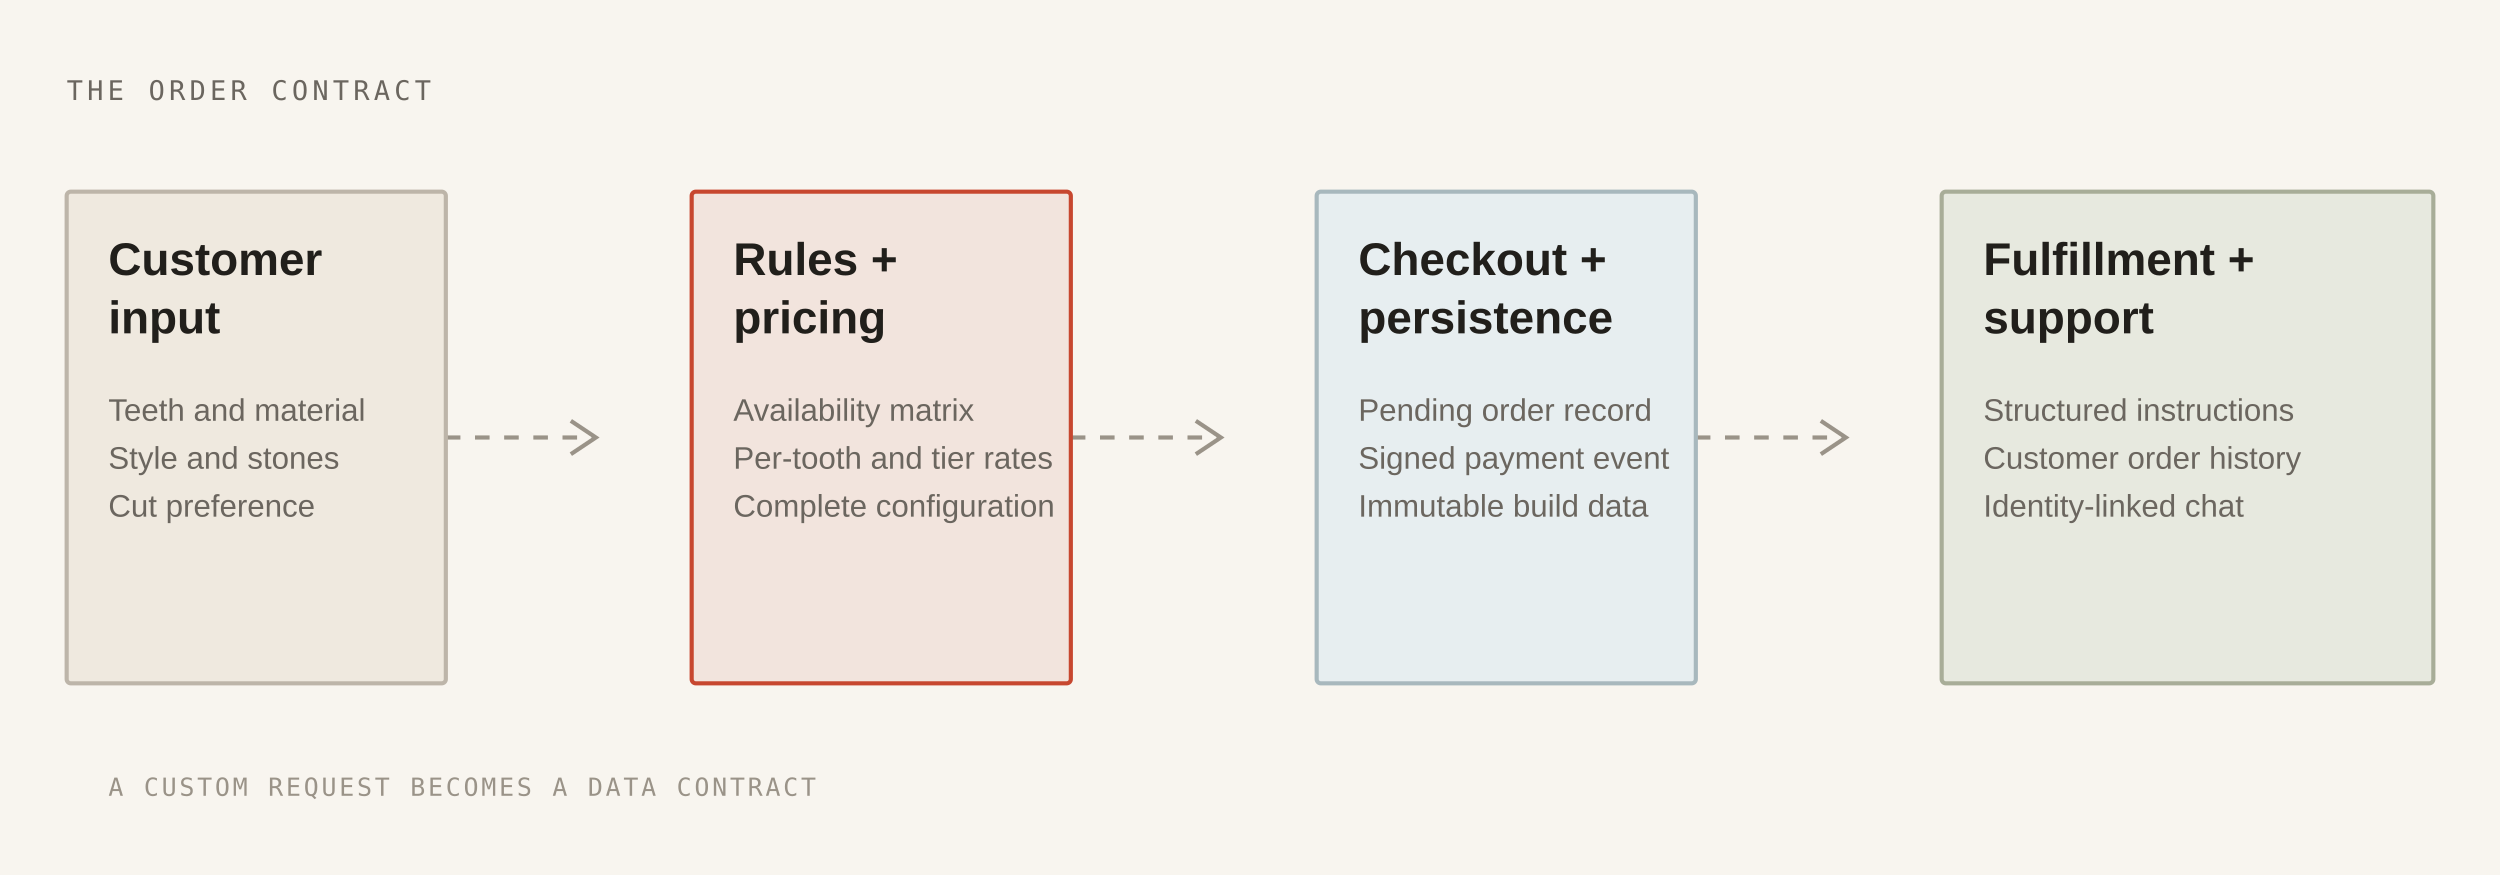
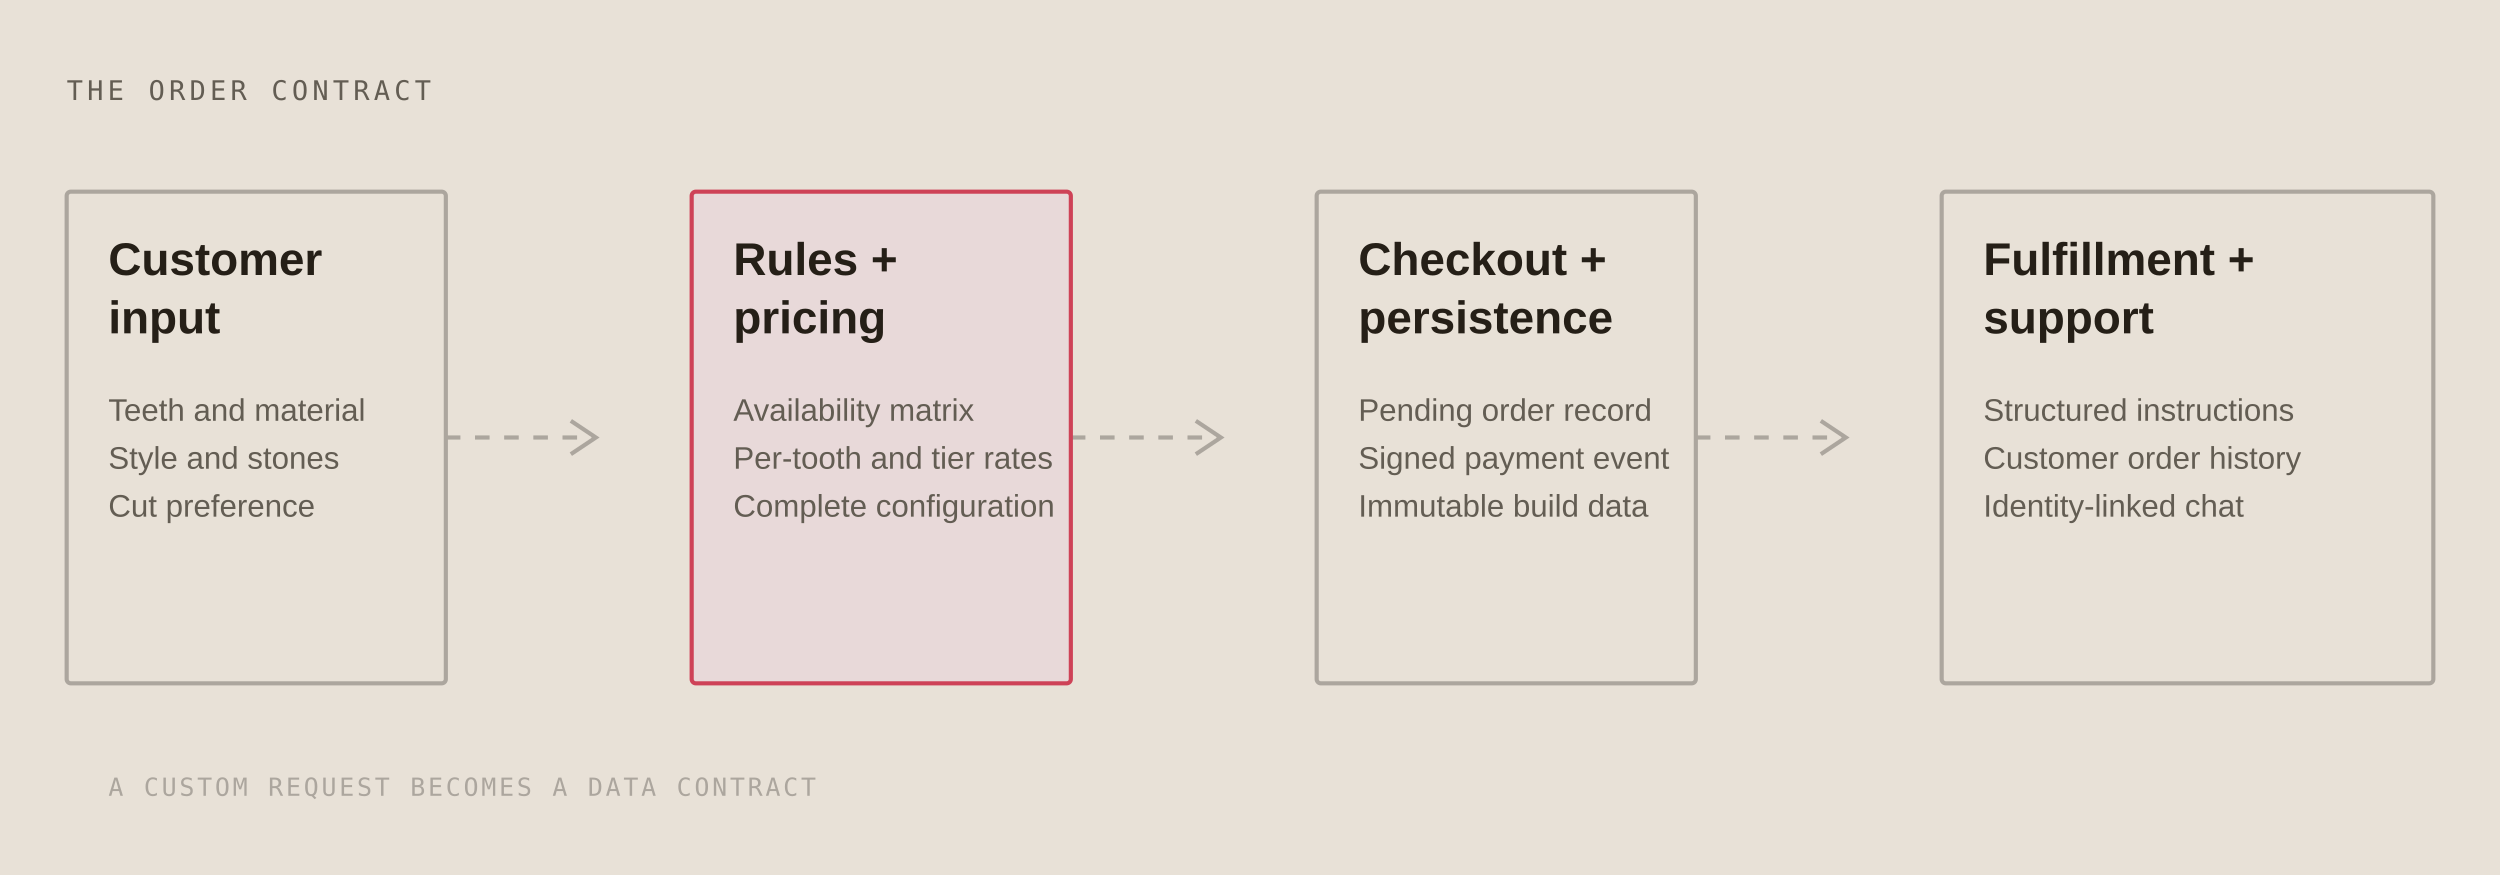
<svg xmlns="http://www.w3.org/2000/svg" width="1200" height="420" viewBox="0 0 1200 420" fill="none" role="img" aria-labelledby="title desc">
-   <rect width="1200" height="420" fill="#F8F5EF" />
-   <path d="M214 210H286M514 210H586M814 210H886" stroke="#9A9388" stroke-width="2" stroke-dasharray="7 7" />
-   <path d="M274 202L286 210L274 218M574 202L586 210L574 218M874 202L886 210L874 218" stroke="#9A9388" stroke-width="2" />
-   <rect x="32" y="92" width="182" height="236" rx="2" fill="#EFE9DF" stroke="#BDB5A9" stroke-width="2" />
-   <rect x="332" y="92" width="182" height="236" rx="2" fill="#F2E4DD" stroke="#C7472F" stroke-width="2" />
-   <rect x="632" y="92" width="182" height="236" rx="2" fill="#E7EEF0" stroke="#A8B8BD" stroke-width="2" />
-   <rect x="932" y="92" width="236" height="236" rx="2" fill="#E7E9DF" stroke="#A8AD98" stroke-width="2" />
-   <text x="32" y="48" fill="#6B665F" font-family="ui-monospace, SFMono-Regular, Menlo, monospace" font-size="13" letter-spacing="2">THE ORDER CONTRACT</text>
-   <text x="52" y="132" fill="#211F1B" font-family="Arial, sans-serif" font-size="22" font-weight="700">Customer</text>
-   <text x="52" y="160" fill="#211F1B" font-family="Arial, sans-serif" font-size="22" font-weight="700">input</text>
-   <text x="52" y="202" fill="#6B665F" font-family="Arial, sans-serif" font-size="15">Teeth and material</text>
-   <text x="52" y="225" fill="#6B665F" font-family="Arial, sans-serif" font-size="15">Style and stones</text>
-   <text x="52" y="248" fill="#6B665F" font-family="Arial, sans-serif" font-size="15">Cut preference</text>
-   <text x="352" y="132" fill="#211F1B" font-family="Arial, sans-serif" font-size="22" font-weight="700">Rules +</text>
-   <text x="352" y="160" fill="#211F1B" font-family="Arial, sans-serif" font-size="22" font-weight="700">pricing</text>
-   <text x="352" y="202" fill="#6B665F" font-family="Arial, sans-serif" font-size="15">Availability matrix</text>
-   <text x="352" y="225" fill="#6B665F" font-family="Arial, sans-serif" font-size="15">Per-tooth and tier rates</text>
-   <text x="352" y="248" fill="#6B665F" font-family="Arial, sans-serif" font-size="15">Complete configuration</text>
-   <text x="652" y="132" fill="#211F1B" font-family="Arial, sans-serif" font-size="22" font-weight="700">Checkout +</text>
-   <text x="652" y="160" fill="#211F1B" font-family="Arial, sans-serif" font-size="22" font-weight="700">persistence</text>
-   <text x="652" y="202" fill="#6B665F" font-family="Arial, sans-serif" font-size="15">Pending order record</text>
-   <text x="652" y="225" fill="#6B665F" font-family="Arial, sans-serif" font-size="15">Signed payment event</text>
-   <text x="652" y="248" fill="#6B665F" font-family="Arial, sans-serif" font-size="15">Immutable build data</text>
-   <text x="952" y="132" fill="#211F1B" font-family="Arial, sans-serif" font-size="22" font-weight="700">Fulfillment +</text>
-   <text x="952" y="160" fill="#211F1B" font-family="Arial, sans-serif" font-size="22" font-weight="700">support</text>
-   <text x="952" y="202" fill="#6B665F" font-family="Arial, sans-serif" font-size="15">Structured instructions</text>
-   <text x="952" y="225" fill="#6B665F" font-family="Arial, sans-serif" font-size="15">Customer order history</text>
-   <text x="952" y="248" fill="#6B665F" font-family="Arial, sans-serif" font-size="15">Identity-linked chat</text>
-   <text x="52" y="382" fill="#9A9388" font-family="ui-monospace, SFMono-Regular, Menlo, monospace" font-size="12" letter-spacing="1.3">A CUSTOM REQUEST BECOMES A DATA CONTRACT</text>
+   <rect width="1200" height="420" fill="#E8E1D7" />
+   <path d="M214 210H286M514 210H586M814 210H886" stroke="#ACA69E" stroke-width="2" stroke-dasharray="7 7" />
+   <path d="M274 202L286 210L274 218M574 202L586 210L574 218M874 202L886 210L874 218" stroke="#ACA69E" stroke-width="2" />
+   <rect x="32" y="92" width="182" height="236" rx="2" fill="#E8E1D7" stroke="#ACA69E" stroke-width="2" />
+   <rect x="332" y="92" width="182" height="236" rx="2" fill="#E8D9D9" stroke="#CE4257" stroke-width="2" />
+   <rect x="632" y="92" width="182" height="236" rx="2" fill="#E8E1D7" stroke="#ACA69E" stroke-width="2" />
+   <rect x="932" y="92" width="236" height="236" rx="2" fill="#E8E1D7" stroke="#ACA69E" stroke-width="2" />
+   <text x="32" y="48" fill="#635D53" font-family="ui-monospace, SFMono-Regular, Menlo, monospace" font-size="13" letter-spacing="2">THE ORDER CONTRACT</text>
+   <text x="52" y="132" fill="#251F17" font-family="Plus Jakarta Sans, Arial, sans-serif" font-size="22" font-weight="700">Customer</text>
+   <text x="52" y="160" fill="#251F17" font-family="Plus Jakarta Sans, Arial, sans-serif" font-size="22" font-weight="700">input</text>
+   <text x="52" y="202" fill="#635D53" font-family="Plus Jakarta Sans, Arial, sans-serif" font-size="15">Teeth and material</text>
+   <text x="52" y="225" fill="#635D53" font-family="Plus Jakarta Sans, Arial, sans-serif" font-size="15">Style and stones</text>
+   <text x="52" y="248" fill="#635D53" font-family="Plus Jakarta Sans, Arial, sans-serif" font-size="15">Cut preference</text>
+   <text x="352" y="132" fill="#251F17" font-family="Plus Jakarta Sans, Arial, sans-serif" font-size="22" font-weight="700">Rules +</text>
+   <text x="352" y="160" fill="#251F17" font-family="Plus Jakarta Sans, Arial, sans-serif" font-size="22" font-weight="700">pricing</text>
+   <text x="352" y="202" fill="#635D53" font-family="Plus Jakarta Sans, Arial, sans-serif" font-size="15">Availability matrix</text>
+   <text x="352" y="225" fill="#635D53" font-family="Plus Jakarta Sans, Arial, sans-serif" font-size="15">Per-tooth and tier rates</text>
+   <text x="352" y="248" fill="#635D53" font-family="Plus Jakarta Sans, Arial, sans-serif" font-size="15">Complete configuration</text>
+   <text x="652" y="132" fill="#251F17" font-family="Plus Jakarta Sans, Arial, sans-serif" font-size="22" font-weight="700">Checkout +</text>
+   <text x="652" y="160" fill="#251F17" font-family="Plus Jakarta Sans, Arial, sans-serif" font-size="22" font-weight="700">persistence</text>
+   <text x="652" y="202" fill="#635D53" font-family="Plus Jakarta Sans, Arial, sans-serif" font-size="15">Pending order record</text>
+   <text x="652" y="225" fill="#635D53" font-family="Plus Jakarta Sans, Arial, sans-serif" font-size="15">Signed payment event</text>
+   <text x="652" y="248" fill="#635D53" font-family="Plus Jakarta Sans, Arial, sans-serif" font-size="15">Immutable build data</text>
+   <text x="952" y="132" fill="#251F17" font-family="Plus Jakarta Sans, Arial, sans-serif" font-size="22" font-weight="700">Fulfillment +</text>
+   <text x="952" y="160" fill="#251F17" font-family="Plus Jakarta Sans, Arial, sans-serif" font-size="22" font-weight="700">support</text>
+   <text x="952" y="202" fill="#635D53" font-family="Plus Jakarta Sans, Arial, sans-serif" font-size="15">Structured instructions</text>
+   <text x="952" y="225" fill="#635D53" font-family="Plus Jakarta Sans, Arial, sans-serif" font-size="15">Customer order history</text>
+   <text x="952" y="248" fill="#635D53" font-family="Plus Jakarta Sans, Arial, sans-serif" font-size="15">Identity-linked chat</text>
+   <text x="52" y="382" fill="#ACA69E" font-family="ui-monospace, SFMono-Regular, Menlo, monospace" font-size="12" letter-spacing="1.3">A CUSTOM REQUEST BECOMES A DATA CONTRACT</text>
</svg>
